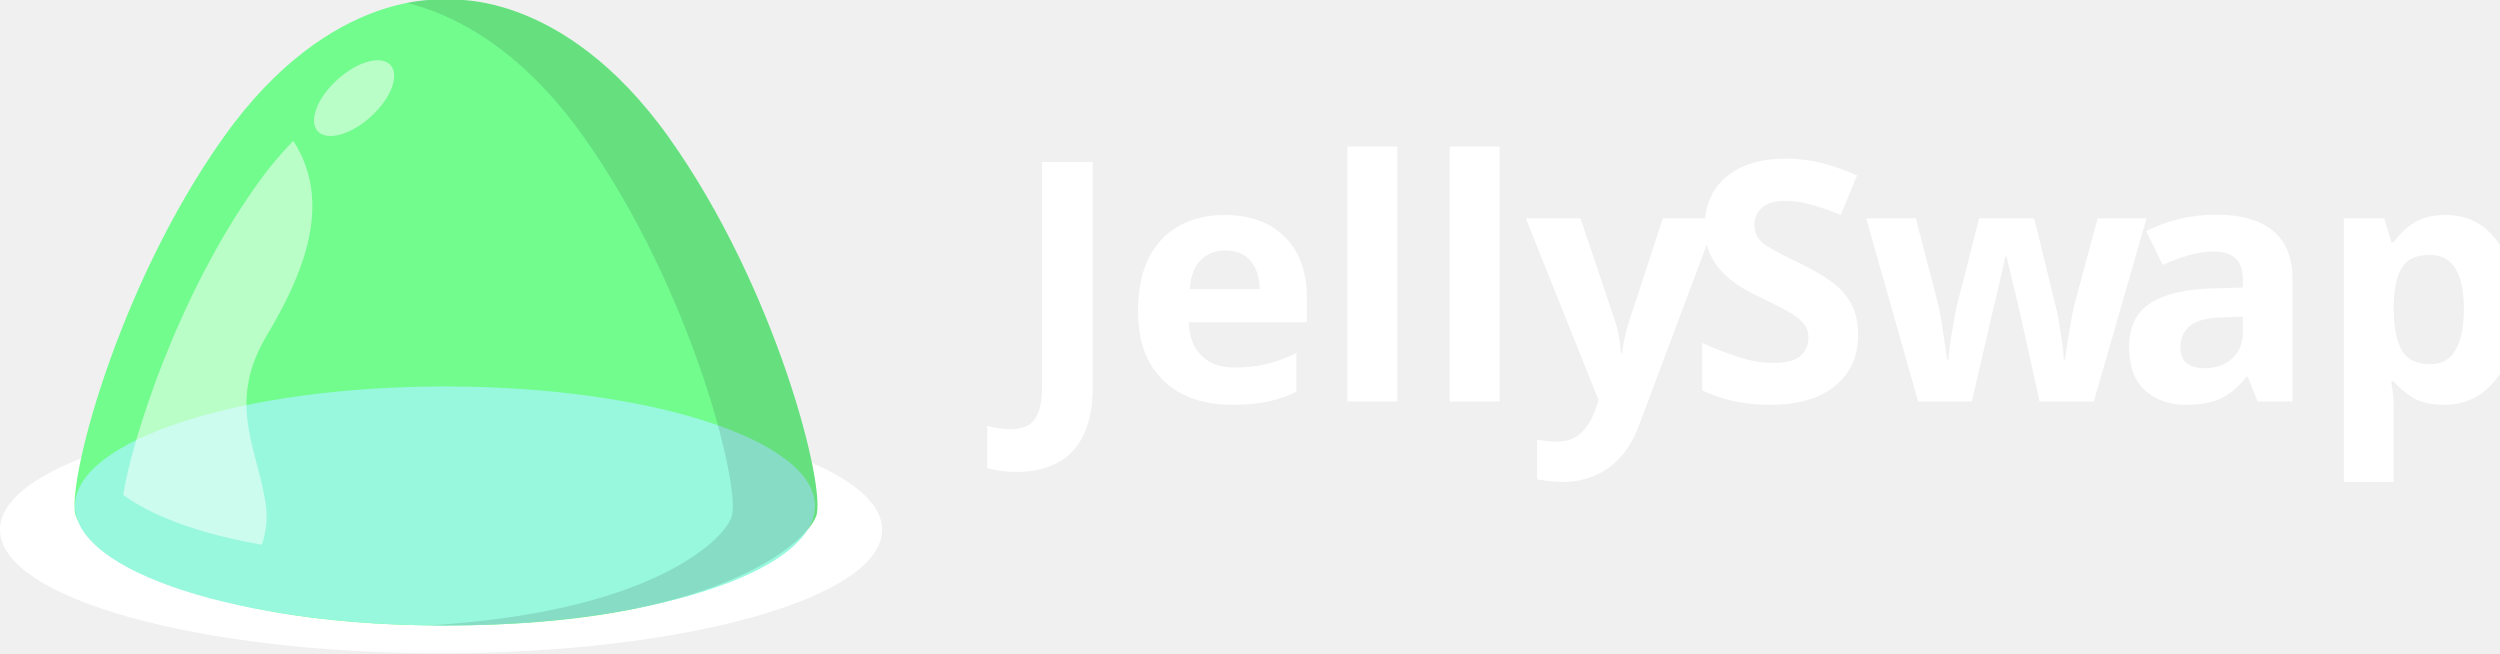
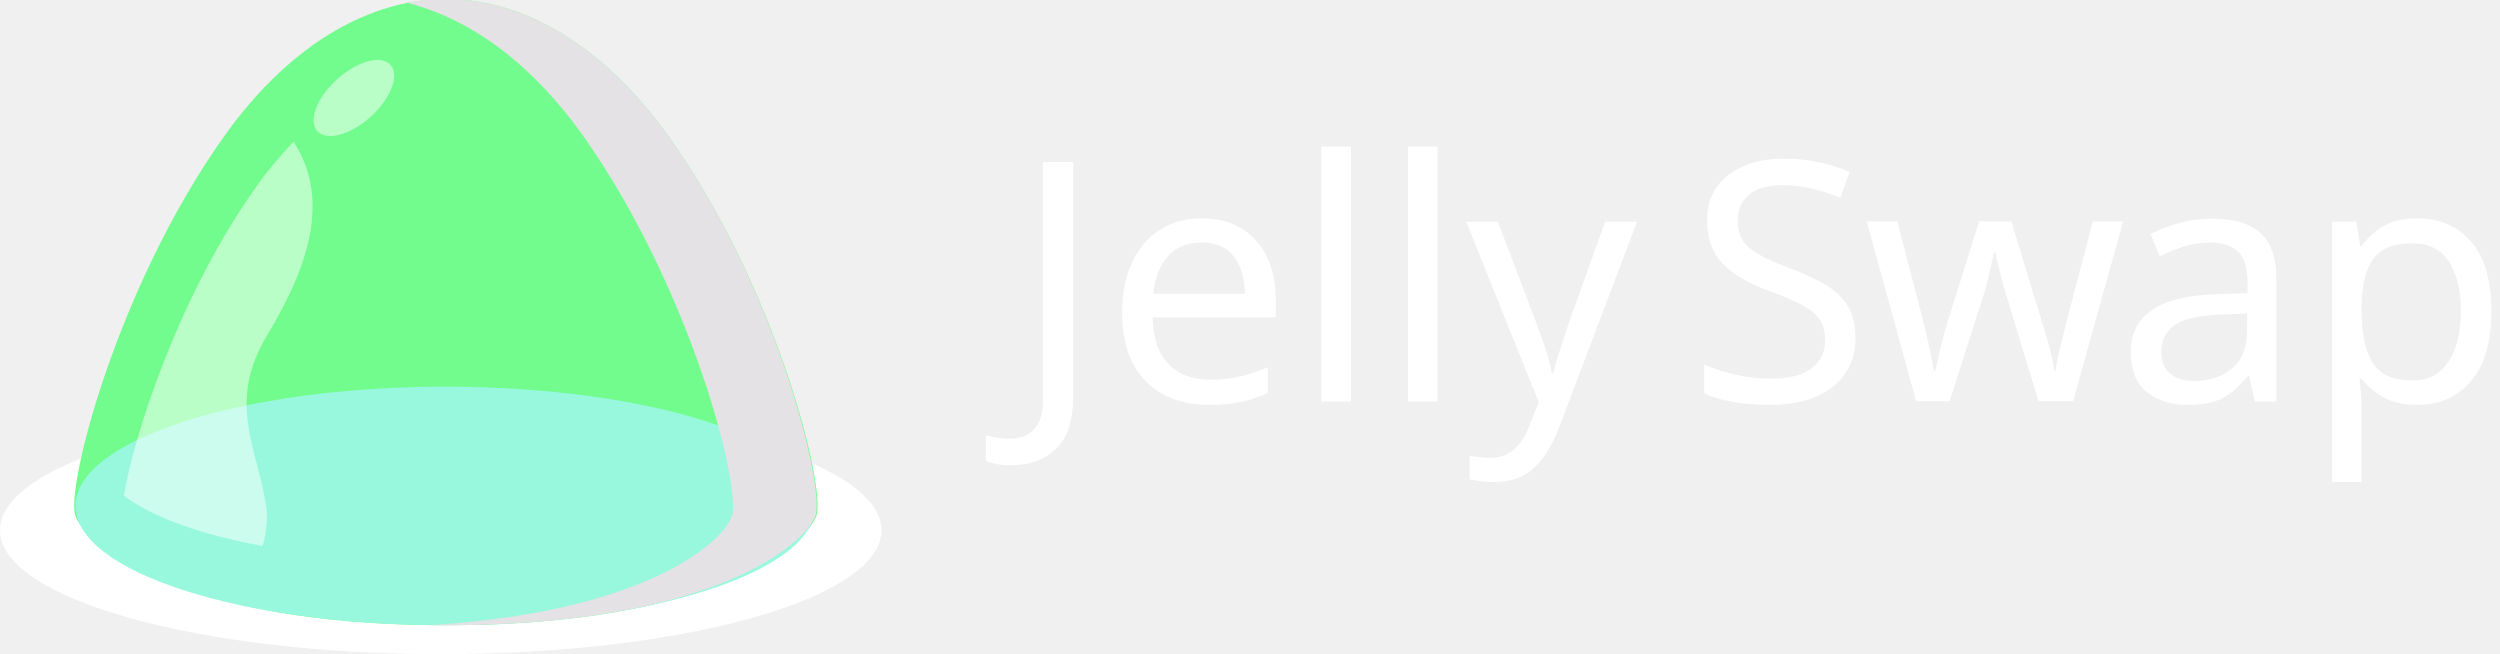
- <svg xmlns="http://www.w3.org/2000/svg" viewBox="0 0 268.34 70.11">
-   <defs>
-     <style>.cls-1{isolation:isolate;}.cls-2,.cls-8,.cls-9{fill:#fff;}.cls-3{fill:#72fc8e;}.cls-4{fill:#97f8dd;}.cls-5{mix-blend-mode:multiply;}.cls-6{fill:#e4e2e4;}.cls-7,.cls-8{opacity:0.5;}.cls-9{font-size:36px;font-family:MyriadPro-Bold, Myriad Pro;font-weight:700;}.cls-10{letter-spacing:-0.02em;}.cls-11{letter-spacing:-0.01em;}</style>
-   </defs>
-   <g class="cls-1">
-     <g id="Layer_2" data-name="Layer 2">
-       <g id="Layer_3" data-name="Layer 3">
-         <ellipse class="cls-2" cx="47.34" cy="56.86" rx="47.34" ry="13.26" />
-         <path class="cls-3" d="M71.78,14.73C60.19-1.51,47.87,0,47.87,0S35.55-1.51,24,14.73,7,52.45,8.15,55.42,19,67.14,47.87,67.14s38.6-8.76,39.73-11.72S83.36,31,71.78,14.73Z" />
-         <ellipse class="cls-4" cx="47.76" cy="54.31" rx="39.71" ry="12.83" />
-         <g class="cls-5">
-           <path class="cls-6" d="M71.78,14.73C60.19-1.51,47.87,0,47.87,0a14.64,14.64,0,0,0-4.2.31C48.36,1.47,55.61,4.82,62.6,14.62,74.25,31,79.65,52.56,78.51,55.54c-1,2.71-9.18,10.23-32.45,11.58l1.81,0c28.9,0,38.6-8.76,39.73-11.72S83.36,31,71.78,14.73Z" />
+ <svg xmlns="http://www.w3.org/2000/svg" version="1.1" id="Layer_1" x="0px" y="0px" viewBox="0 0 268.3 70.1" style="enable-background:new 0 0 268.3 70.1;" xml:space="preserve">
+   <style type="text/css">
+ 	.st0{fill:#FFFFFF;}
+ 	.st1{fill:#72FC8E;}
+ 	.st2{fill:#97F8DD;}
+ 	.st3{fill:#E4E2E4;}
+ 	.st4{opacity:0.5;}
+ 	.st5{opacity:0.5;fill:#FFFFFF;enable-background:new    ;}
+ 	.st6{font-family:'MyriadPro-Bold';}
+ 	.st7{font-size:36px;}
+ </style>
+   <g>
+     <g id="Layer_2_1_">
+       <g id="Layer_3">
+         <ellipse class="st0" cx="47.3" cy="56.9" rx="47.3" ry="13.3" />
+         <path class="st1" d="M71.8,14.7C60.2-1.5,47.9,0,47.9,0S35.5-1.5,24,14.7S7,52.5,8.1,55.4S19,67.1,47.9,67.1s38.6-8.8,39.7-11.7     S83.4,31,71.8,14.7z" />
+         <ellipse class="st2" cx="47.8" cy="54.3" rx="39.7" ry="12.8" />
+         <g>
+           <path class="st3" d="M71.8,14.7C60.2-1.5,47.9,0,47.9,0c-1.4-0.1-2.8,0-4.2,0.3c4.7,1.2,11.9,4.5,18.9,14.3      C74.2,31,79.7,52.6,78.5,55.5c-1,2.7-9.2,10.2-32.5,11.6h1.8c28.9,0,38.6-8.8,39.7-11.7S83.4,31,71.8,14.7z" />
        </g>
-         <g class="cls-7">
-           <path class="cls-2" d="M28.4,53.37c-1-5.6-3.94-10.36.21-17.32,3.78-6.33,7.26-14.16,2.87-20.94a39.06,39.06,0,0,0-3.91,4.71C19,31.84,14.14,47.31,13.22,53.11c1.73,1.3,6,3.82,14.89,5.36A9.5,9.5,0,0,0,28.4,53.37Z" />
+         <g class="st4">
+           <path class="st0" d="M28.4,53.4c-1-5.6-3.9-10.4,0.2-17.3c3.8-6.3,7.3-14.2,2.9-20.9c-1.4,1.5-2.7,3-3.9,4.7      c-8.6,12-13.4,27.5-14.3,33.3c1.7,1.3,6,3.8,14.9,5.4C28.7,56.8,28.8,55.1,28.4,53.4z" />
        </g>
-         <ellipse class="cls-8" cx="38.01" cy="10.53" rx="5.28" ry="2.68" transform="translate(2.78 28.27) rotate(-42.21)" />
-         <text class="cls-9" transform="translate(108.62 43.09)">Jelly<tspan class="cls-10" x="72.43" y="0">S</tspan>
-           <tspan class="cls-11" x="91.33" y="0">w</tspan>
-           <tspan x="118.4" y="0">ap</tspan>
-         </text>
+         <ellipse transform="matrix(0.7407 -0.6718 0.6718 0.7407 2.7798 28.2669)" class="st5" cx="38" cy="10.5" rx="5.3" ry="2.7" />
+         <text transform="matrix(1 0 0 1 108.62 43.09)" class="st0 st6 st7">Jelly</text>
+         <text transform="matrix(1 0 0 1 181.05 43.09)" class="st0 st6 st7">S</text>
+         <text transform="matrix(1 0 0 1 199.95 43.09)" class="st0 st6 st7">w</text>
+         <text transform="matrix(1 0 0 1 227.02 43.09)" class="st0 st6 st7">ap</text>
      </g>
    </g>
  </g>
</svg>
